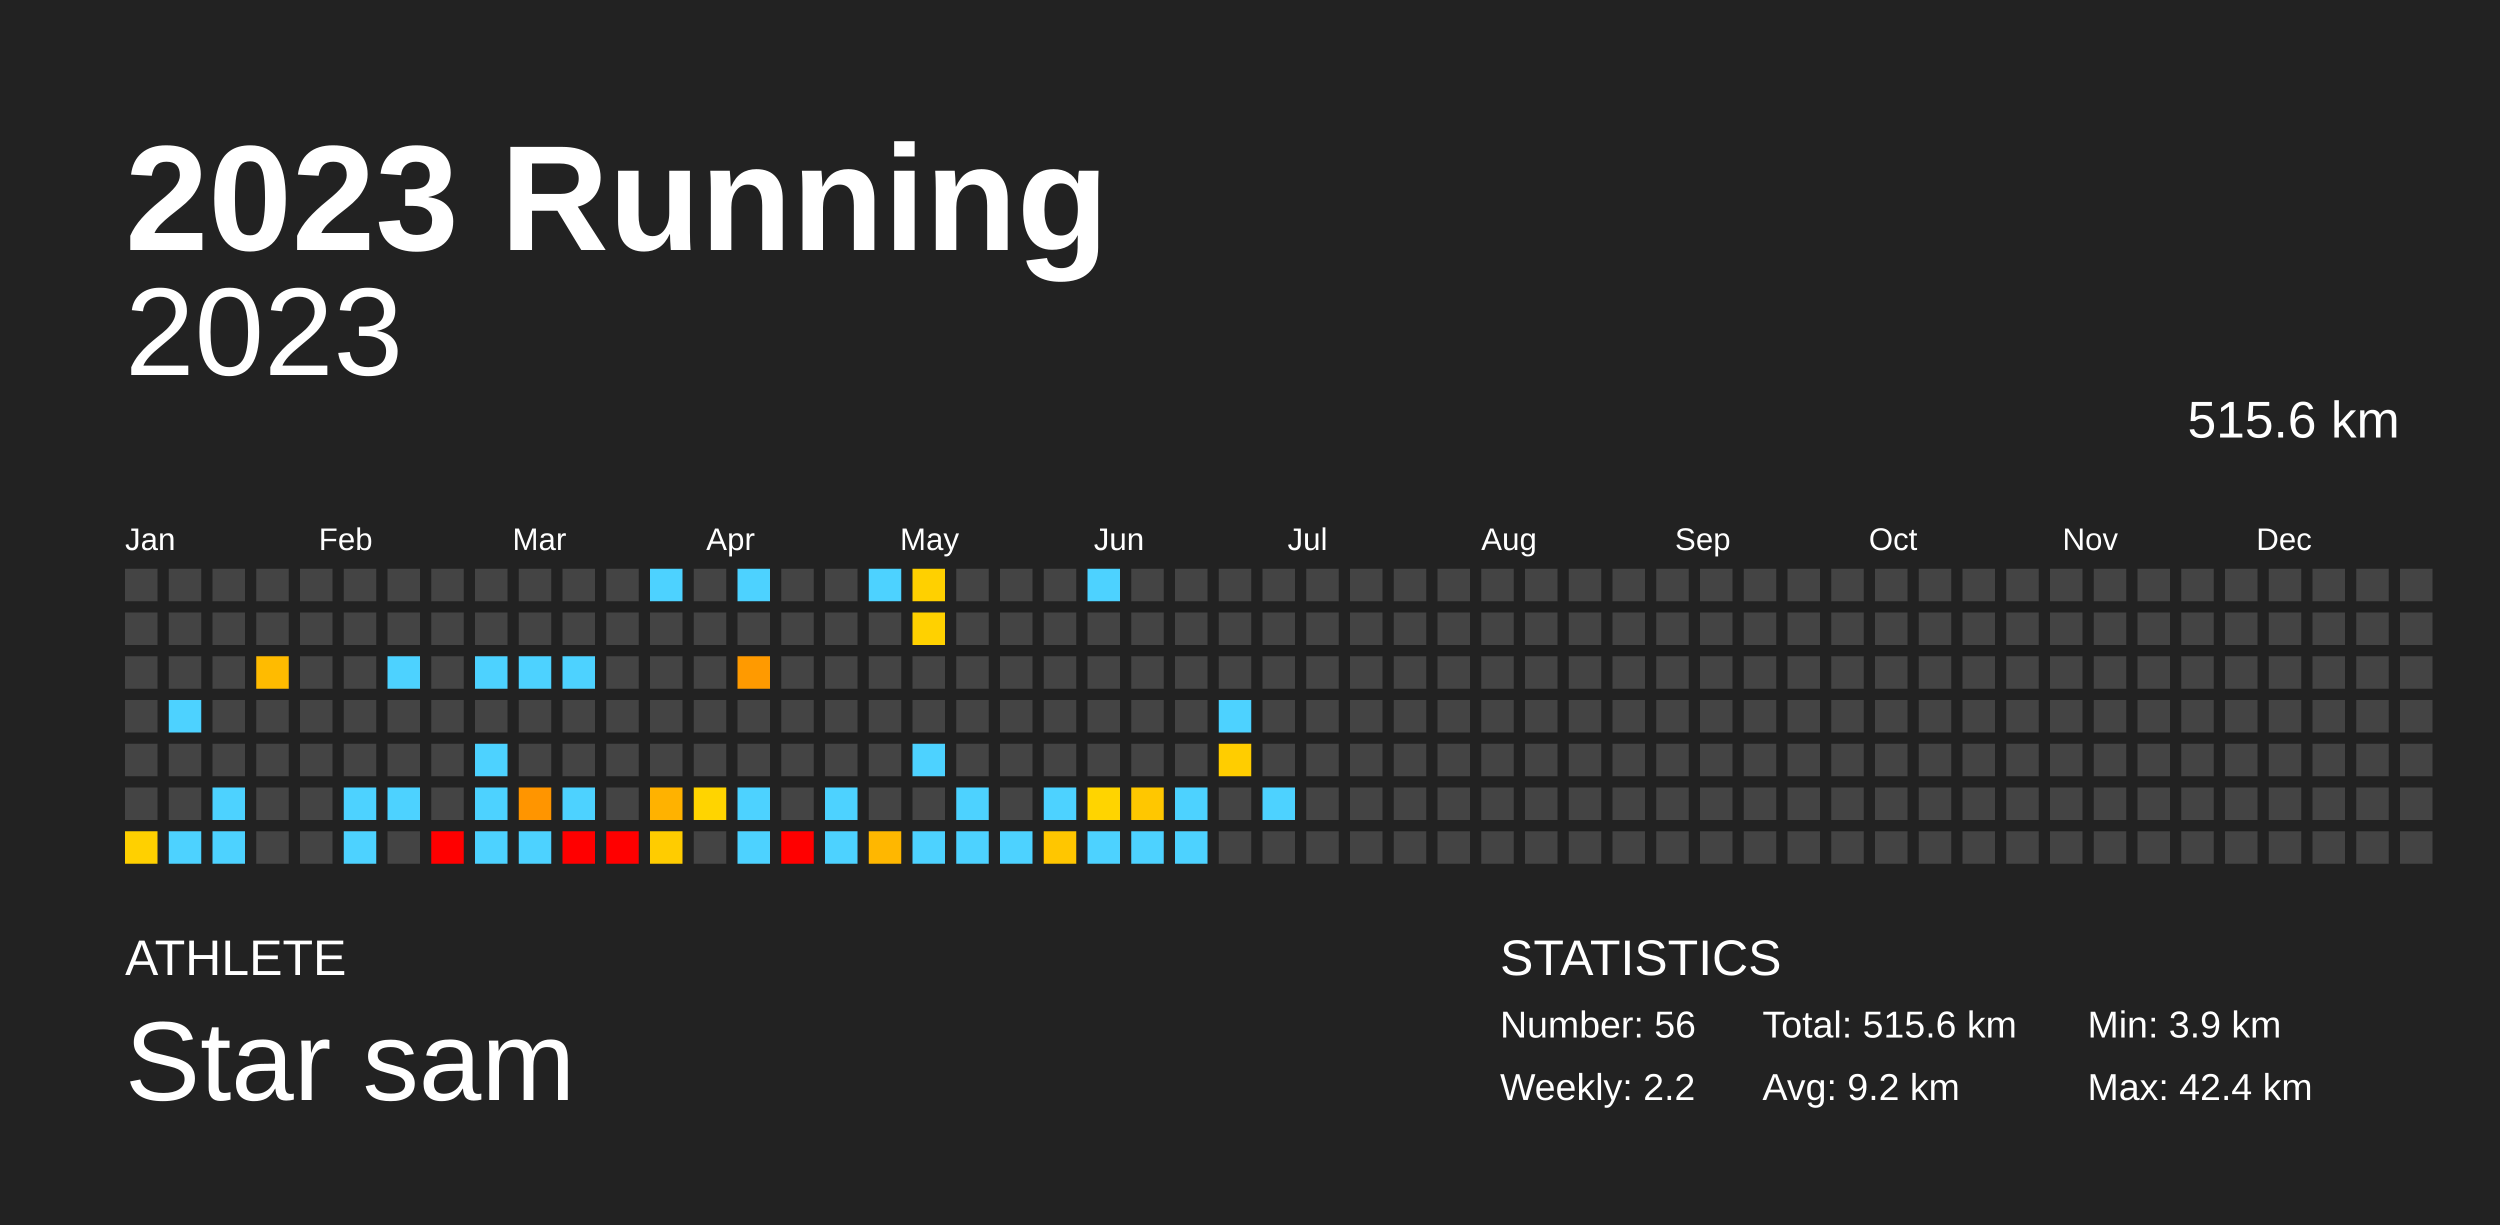
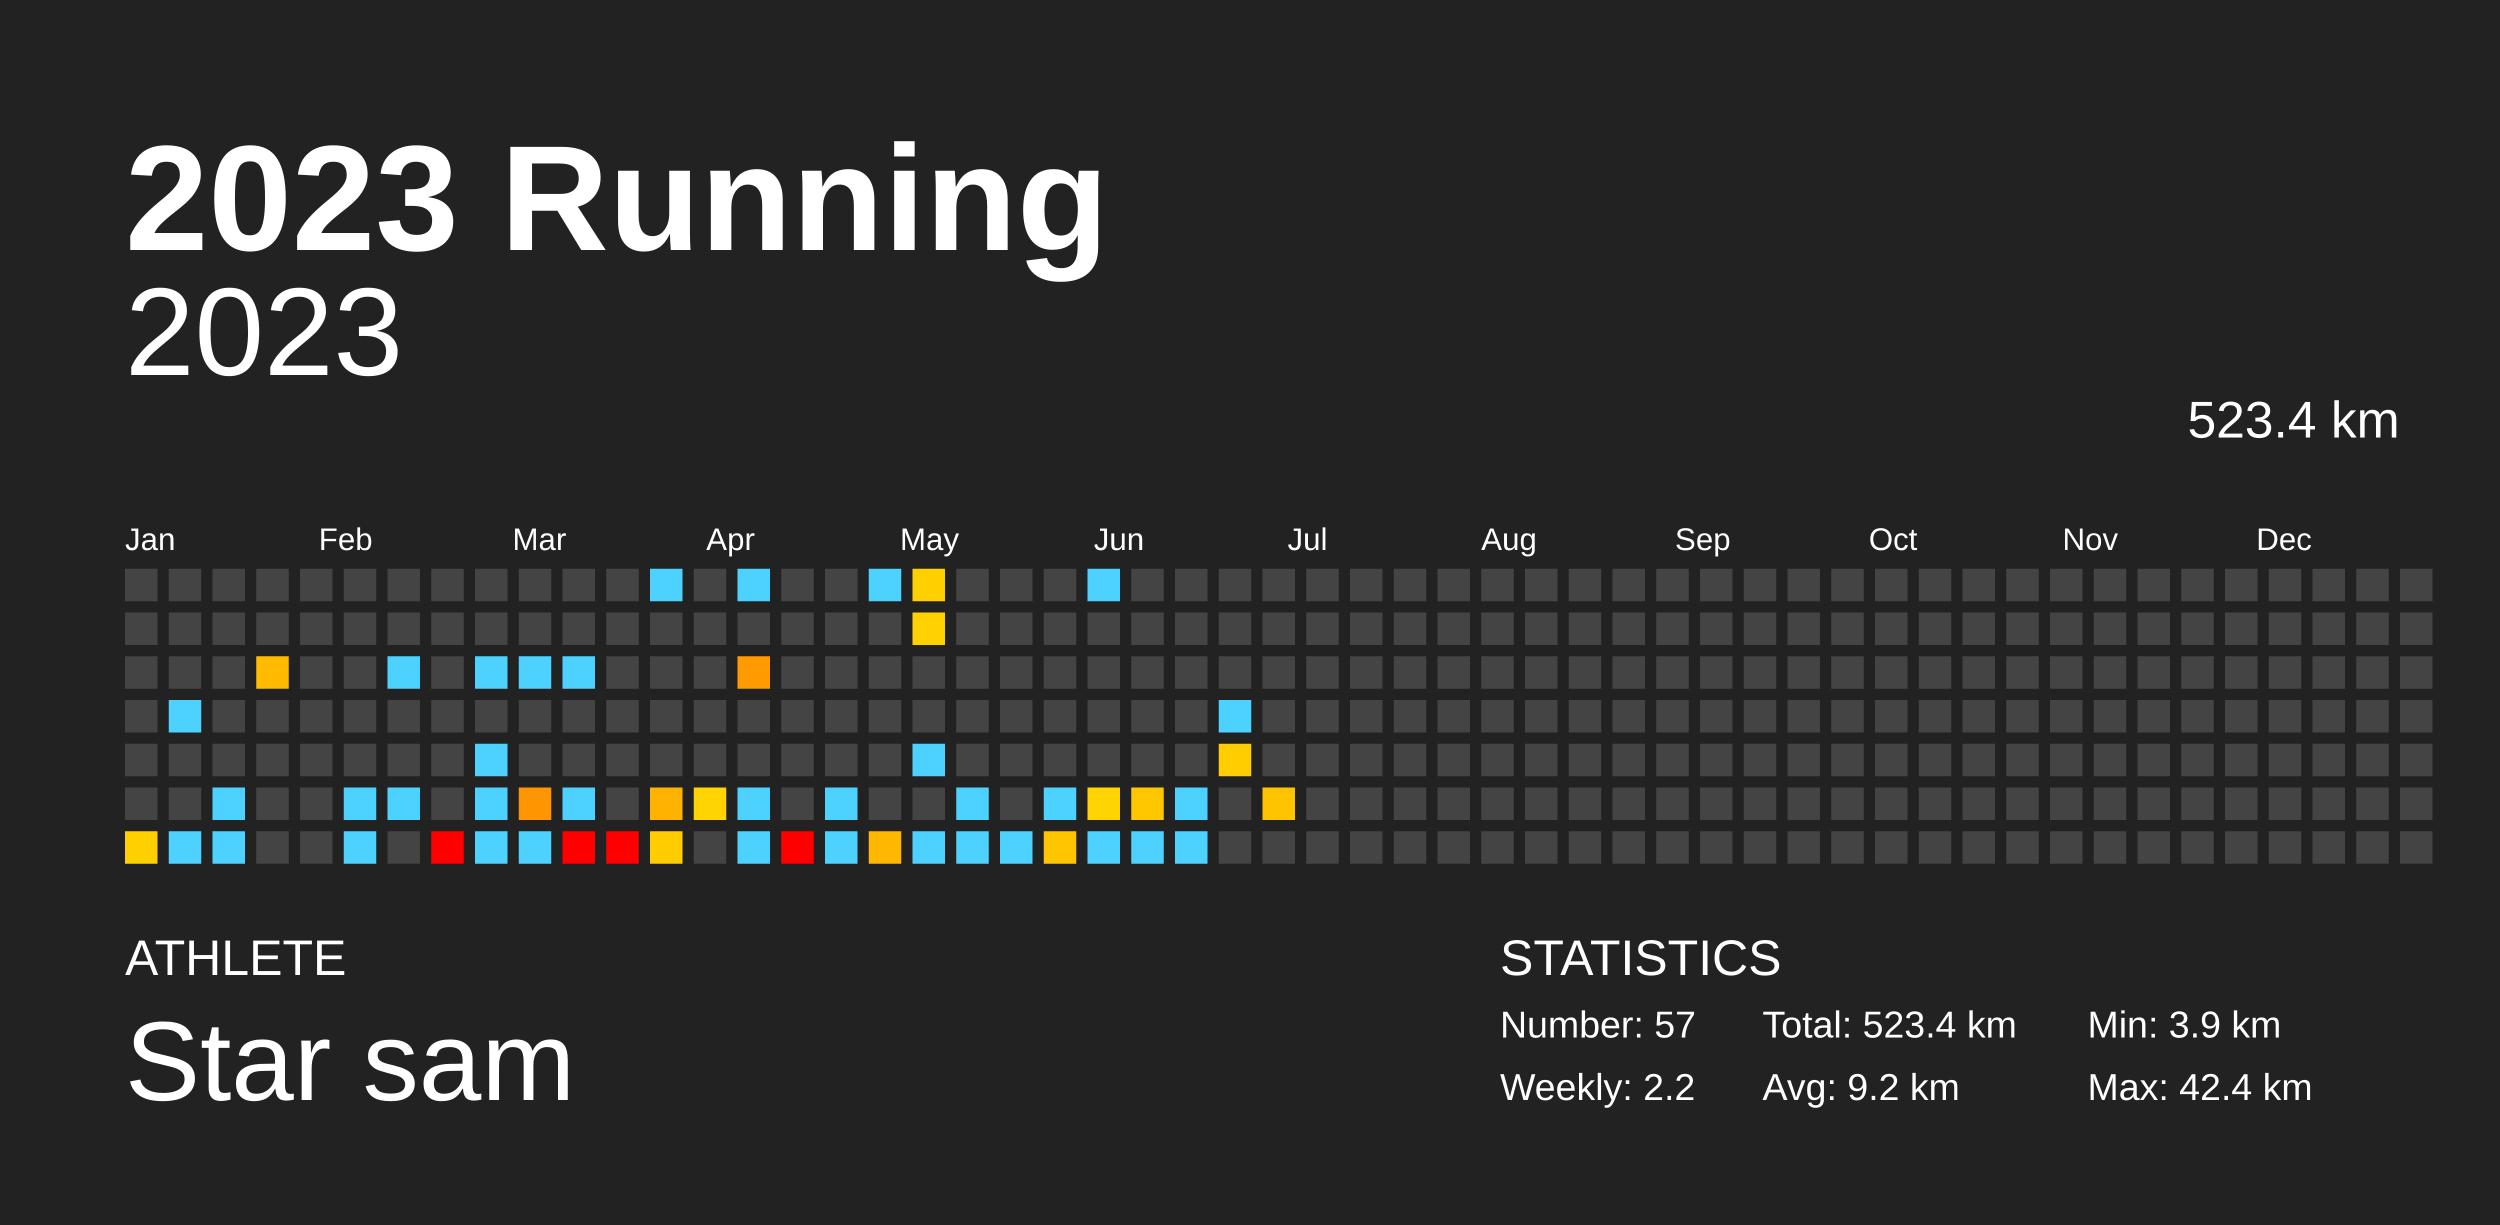
<svg xmlns="http://www.w3.org/2000/svg" baseProfile="full" height="98mm" version="1.1" viewBox="0,0,200,98" width="200mm">
  <defs />
  <rect fill="#222222" height="98" width="200" x="0" y="0" />
  <text fill="#FFFFFF" style="font-size:12px; font-family:Arial; font-weight:bold;" x="10" y="20">2023 Running</text>
  <text fill="#FFFFFF" style="font-size:4px; font-family:Arial" x="10" y="78">ATHLETE</text>
  <text fill="#FFFFFF" style="font-size:9px; font-family:Arial" x="10" y="88">Star sam</text>
  <text fill="#FFFFFF" style="font-size:4px; font-family:Arial" x="120" y="78">STATISTICS</text>
-   <text fill="#FFFFFF" style="font-size:3px; font-family:Arial" x="120" y="83">Number: 56</text>
+   <text fill="#FFFFFF" style="font-size:3px; font-family:Arial" x="120" y="83">Number: 57</text>
  <text fill="#FFFFFF" style="font-size:3px; font-family:Arial" x="120" y="88">Weekly: 2.2</text>
-   <text fill="#FFFFFF" style="font-size:3px; font-family:Arial" x="141" y="83">Total: 515.6 km</text>
+   <text fill="#FFFFFF" style="font-size:3px; font-family:Arial" x="141" y="83">Total: 523.4 km</text>
  <text fill="#FFFFFF" style="font-size:3px; font-family:Arial" x="141" y="88">Avg: 9.2 km</text>
  <text fill="#FFFFFF" style="font-size:3px; font-family:Arial" x="167" y="83">Min: 3.9 km</text>
  <text fill="#FFFFFF" style="font-size:3px; font-family:Arial" x="167" y="88">Max: 42.4 km</text>
  <text alignment-baseline="hanging" fill="#FFFFFF" style="font-size:10.0px; font-family:Arial;" x="10" y="30">2023</text>
-   <text alignment-baseline="hanging" fill="#FFFFFF" style="font-size:4.125px; font-family:Arial;" x="175" y="35">515.6 km</text>
+   <text alignment-baseline="hanging" fill="#FFFFFF" style="font-size:4.125px; font-family:Arial;" x="175" y="35">523.4 km</text>
  <text fill="#FFFFFF" style="font-size:2.5px; font-family:Arial" x="10.0" y="44">Jan</text>
  <text fill="#FFFFFF" style="font-size:2.5px; font-family:Arial" x="25.5" y="44">Feb</text>
  <text fill="#FFFFFF" style="font-size:2.5px; font-family:Arial" x="41.0" y="44">Mar</text>
  <text fill="#FFFFFF" style="font-size:2.5px; font-family:Arial" x="56.5" y="44">Apr</text>
  <text fill="#FFFFFF" style="font-size:2.5px; font-family:Arial" x="72.0" y="44">May</text>
  <text fill="#FFFFFF" style="font-size:2.5px; font-family:Arial" x="87.5" y="44">Jun</text>
  <text fill="#FFFFFF" style="font-size:2.5px; font-family:Arial" x="103.0" y="44">Jul</text>
  <text fill="#FFFFFF" style="font-size:2.5px; font-family:Arial" x="118.5" y="44">Aug</text>
  <text fill="#FFFFFF" style="font-size:2.5px; font-family:Arial" x="134.0" y="44">Sep</text>
  <text fill="#FFFFFF" style="font-size:2.5px; font-family:Arial" x="149.5" y="44">Oct</text>
  <text fill="#FFFFFF" style="font-size:2.5px; font-family:Arial" x="165.0" y="44">Nov</text>
  <text fill="#FFFFFF" style="font-size:2.5px; font-family:Arial" x="180.5" y="44">Dec</text>
  <rect fill="#444444" height="2.6" width="2.6" x="10.0" y="45.5" />
  <rect fill="#444444" height="2.6" width="2.6" x="10.0" y="49.0" />
  <rect fill="#444444" height="2.6" width="2.6" x="10.0" y="52.5" />
  <rect fill="#444444" height="2.6" width="2.6" x="10.0" y="56.0" />
  <rect fill="#444444" height="2.6" width="2.6" x="10.0" y="59.5" />
  <rect fill="#444444" height="2.6" width="2.6" x="10.0" y="63.0" />
  <rect fill="#ffd000" height="2.6" width="2.6" x="10.0" y="66.5" />
  <rect fill="#444444" height="2.6" width="2.6" x="13.5" y="45.5" />
  <rect fill="#444444" height="2.6" width="2.6" x="13.5" y="49.0" />
  <rect fill="#444444" height="2.6" width="2.6" x="13.5" y="52.5" />
  <rect fill="#4dd2ff" height="2.6" width="2.6" x="13.5" y="56.0" />
  <rect fill="#444444" height="2.6" width="2.6" x="13.5" y="59.5" />
  <rect fill="#444444" height="2.6" width="2.6" x="13.5" y="63.0" />
  <rect fill="#4dd2ff" height="2.6" width="2.6" x="13.5" y="66.5" />
  <rect fill="#444444" height="2.6" width="2.6" x="17.0" y="45.5" />
  <rect fill="#444444" height="2.6" width="2.6" x="17.0" y="49.0" />
  <rect fill="#444444" height="2.6" width="2.6" x="17.0" y="52.5" />
  <rect fill="#444444" height="2.6" width="2.6" x="17.0" y="56.0" />
  <rect fill="#444444" height="2.6" width="2.6" x="17.0" y="59.5" />
  <rect fill="#4dd2ff" height="2.6" width="2.6" x="17.0" y="63.0" />
  <rect fill="#4dd2ff" height="2.6" width="2.6" x="17.0" y="66.5" />
  <rect fill="#444444" height="2.6" width="2.6" x="20.5" y="45.5" />
  <rect fill="#444444" height="2.6" width="2.6" x="20.5" y="49.0" />
  <rect fill="#ffbb00" height="2.6" width="2.6" x="20.5" y="52.5" />
  <rect fill="#444444" height="2.6" width="2.6" x="20.5" y="56.0" />
  <rect fill="#444444" height="2.6" width="2.6" x="20.5" y="59.5" />
  <rect fill="#444444" height="2.6" width="2.6" x="20.5" y="63.0" />
  <rect fill="#444444" height="2.6" width="2.6" x="20.5" y="66.5" />
  <rect fill="#444444" height="2.6" width="2.6" x="24.0" y="45.5" />
  <rect fill="#444444" height="2.6" width="2.6" x="24.0" y="49.0" />
  <rect fill="#444444" height="2.6" width="2.6" x="24.0" y="52.5" />
  <rect fill="#444444" height="2.6" width="2.6" x="24.0" y="56.0" />
  <rect fill="#444444" height="2.6" width="2.6" x="24.0" y="59.5" />
  <rect fill="#444444" height="2.6" width="2.6" x="24.0" y="63.0" />
  <rect fill="#444444" height="2.6" width="2.6" x="24.0" y="66.5" />
  <rect fill="#444444" height="2.6" width="2.6" x="27.5" y="45.5" />
  <rect fill="#444444" height="2.6" width="2.6" x="27.5" y="49.0" />
  <rect fill="#444444" height="2.6" width="2.6" x="27.5" y="52.5" />
  <rect fill="#444444" height="2.6" width="2.6" x="27.5" y="56.0" />
  <rect fill="#444444" height="2.6" width="2.6" x="27.5" y="59.5" />
  <rect fill="#4dd2ff" height="2.6" width="2.6" x="27.5" y="63.0" />
  <rect fill="#4dd2ff" height="2.6" width="2.6" x="27.5" y="66.5" />
  <rect fill="#444444" height="2.6" width="2.6" x="31.0" y="45.5" />
  <rect fill="#444444" height="2.6" width="2.6" x="31.0" y="49.0" />
  <rect fill="#4dd2ff" height="2.6" width="2.6" x="31.0" y="52.5" />
  <rect fill="#444444" height="2.6" width="2.6" x="31.0" y="56.0" />
  <rect fill="#444444" height="2.6" width="2.6" x="31.0" y="59.5" />
  <rect fill="#4dd2ff" height="2.6" width="2.6" x="31.0" y="63.0" />
  <rect fill="#444444" height="2.6" width="2.6" x="31.0" y="66.5" />
  <rect fill="#444444" height="2.6" width="2.6" x="34.5" y="45.5" />
  <rect fill="#444444" height="2.6" width="2.6" x="34.5" y="49.0" />
  <rect fill="#444444" height="2.6" width="2.6" x="34.5" y="52.5" />
  <rect fill="#444444" height="2.6" width="2.6" x="34.5" y="56.0" />
  <rect fill="#444444" height="2.6" width="2.6" x="34.5" y="59.5" />
  <rect fill="#444444" height="2.6" width="2.6" x="34.5" y="63.0" />
  <rect fill="red" height="2.6" width="2.6" x="34.5" y="66.5" />
  <rect fill="#444444" height="2.6" width="2.6" x="38.0" y="45.5" />
  <rect fill="#444444" height="2.6" width="2.6" x="38.0" y="49.0" />
  <rect fill="#4dd2ff" height="2.6" width="2.6" x="38.0" y="52.5" />
  <rect fill="#444444" height="2.6" width="2.6" x="38.0" y="56.0" />
  <rect fill="#4dd2ff" height="2.6" width="2.6" x="38.0" y="59.5" />
  <rect fill="#4dd2ff" height="2.6" width="2.6" x="38.0" y="63.0" />
  <rect fill="#4dd2ff" height="2.6" width="2.6" x="38.0" y="66.5" />
  <rect fill="#444444" height="2.6" width="2.6" x="41.5" y="45.5" />
  <rect fill="#444444" height="2.6" width="2.6" x="41.5" y="49.0" />
  <rect fill="#4dd2ff" height="2.6" width="2.6" x="41.5" y="52.5" />
  <rect fill="#444444" height="2.6" width="2.6" x="41.5" y="56.0" />
  <rect fill="#444444" height="2.6" width="2.6" x="41.5" y="59.5" />
  <rect fill="#ff9500" height="2.6" width="2.6" x="41.5" y="63.0" />
  <rect fill="#4dd2ff" height="2.6" width="2.6" x="41.5" y="66.5" />
  <rect fill="#444444" height="2.6" width="2.6" x="45.0" y="45.5" />
  <rect fill="#444444" height="2.6" width="2.6" x="45.0" y="49.0" />
  <rect fill="#4dd2ff" height="2.6" width="2.6" x="45.0" y="52.5" />
  <rect fill="#444444" height="2.6" width="2.6" x="45.0" y="56.0" />
  <rect fill="#444444" height="2.6" width="2.6" x="45.0" y="59.5" />
  <rect fill="#4dd2ff" height="2.6" width="2.6" x="45.0" y="63.0" />
  <rect fill="red" height="2.6" width="2.6" x="45.0" y="66.5" />
  <rect fill="#444444" height="2.6" width="2.6" x="48.5" y="45.5" />
  <rect fill="#444444" height="2.6" width="2.6" x="48.5" y="49.0" />
  <rect fill="#444444" height="2.6" width="2.6" x="48.5" y="52.5" />
  <rect fill="#444444" height="2.6" width="2.6" x="48.5" y="56.0" />
  <rect fill="#444444" height="2.6" width="2.6" x="48.5" y="59.5" />
  <rect fill="#444444" height="2.6" width="2.6" x="48.5" y="63.0" />
  <rect fill="red" height="2.6" width="2.6" x="48.5" y="66.5" />
  <rect fill="#4dd2ff" height="2.6" width="2.6" x="52.0" y="45.5" />
  <rect fill="#444444" height="2.6" width="2.6" x="52.0" y="49.0" />
  <rect fill="#444444" height="2.6" width="2.6" x="52.0" y="52.5" />
  <rect fill="#444444" height="2.6" width="2.6" x="52.0" y="56.0" />
  <rect fill="#444444" height="2.6" width="2.6" x="52.0" y="59.5" />
  <rect fill="#ffb200" height="2.6" width="2.6" x="52.0" y="63.0" />
  <rect fill="#ffcc00" height="2.6" width="2.6" x="52.0" y="66.5" />
  <rect fill="#444444" height="2.6" width="2.6" x="55.5" y="45.5" />
  <rect fill="#444444" height="2.6" width="2.6" x="55.5" y="49.0" />
  <rect fill="#444444" height="2.6" width="2.6" x="55.5" y="52.5" />
  <rect fill="#444444" height="2.6" width="2.6" x="55.5" y="56.0" />
  <rect fill="#444444" height="2.6" width="2.6" x="55.5" y="59.5" />
  <rect fill="#ffd400" height="2.6" width="2.6" x="55.5" y="63.0" />
  <rect fill="#444444" height="2.6" width="2.6" x="55.5" y="66.5" />
  <rect fill="#4dd2ff" height="2.6" width="2.6" x="59.0" y="45.5" />
  <rect fill="#444444" height="2.6" width="2.6" x="59.0" y="49.0" />
  <rect fill="#ff9a00" height="2.6" width="2.6" x="59.0" y="52.5" />
  <rect fill="#444444" height="2.6" width="2.6" x="59.0" y="56.0" />
  <rect fill="#444444" height="2.6" width="2.6" x="59.0" y="59.5" />
  <rect fill="#4dd2ff" height="2.6" width="2.6" x="59.0" y="63.0" />
  <rect fill="#4dd2ff" height="2.6" width="2.6" x="59.0" y="66.5" />
  <rect fill="#444444" height="2.6" width="2.6" x="62.5" y="45.5" />
  <rect fill="#444444" height="2.6" width="2.6" x="62.5" y="49.0" />
  <rect fill="#444444" height="2.6" width="2.6" x="62.5" y="52.5" />
  <rect fill="#444444" height="2.6" width="2.6" x="62.5" y="56.0" />
  <rect fill="#444444" height="2.6" width="2.6" x="62.5" y="59.5" />
  <rect fill="#444444" height="2.6" width="2.6" x="62.5" y="63.0" />
  <rect fill="red" height="2.6" width="2.6" x="62.5" y="66.5" />
  <rect fill="#444444" height="2.6" width="2.6" x="66.0" y="45.5" />
  <rect fill="#444444" height="2.6" width="2.6" x="66.0" y="49.0" />
  <rect fill="#444444" height="2.6" width="2.6" x="66.0" y="52.5" />
  <rect fill="#444444" height="2.6" width="2.6" x="66.0" y="56.0" />
  <rect fill="#444444" height="2.6" width="2.6" x="66.0" y="59.5" />
  <rect fill="#4dd2ff" height="2.6" width="2.6" x="66.0" y="63.0" />
  <rect fill="#4dd2ff" height="2.6" width="2.6" x="66.0" y="66.5" />
  <rect fill="#4dd2ff" height="2.6" width="2.6" x="69.5" y="45.5" />
  <rect fill="#444444" height="2.6" width="2.6" x="69.5" y="49.0" />
  <rect fill="#444444" height="2.6" width="2.6" x="69.5" y="52.5" />
  <rect fill="#444444" height="2.6" width="2.6" x="69.5" y="56.0" />
  <rect fill="#444444" height="2.6" width="2.6" x="69.5" y="59.5" />
  <rect fill="#444444" height="2.6" width="2.6" x="69.5" y="63.0" />
  <rect fill="#ffb700" height="2.6" width="2.6" x="69.5" y="66.5" />
  <rect fill="#ffd000" height="2.6" width="2.6" x="73.0" y="45.5" />
  <rect fill="#ffd100" height="2.6" width="2.6" x="73.0" y="49.0" />
  <rect fill="#444444" height="2.6" width="2.6" x="73.0" y="52.5" />
  <rect fill="#444444" height="2.6" width="2.6" x="73.0" y="56.0" />
  <rect fill="#4dd2ff" height="2.6" width="2.6" x="73.0" y="59.5" />
  <rect fill="#444444" height="2.6" width="2.6" x="73.0" y="63.0" />
  <rect fill="#4dd2ff" height="2.6" width="2.6" x="73.0" y="66.5" />
  <rect fill="#444444" height="2.6" width="2.6" x="76.5" y="45.5" />
  <rect fill="#444444" height="2.6" width="2.6" x="76.5" y="49.0" />
  <rect fill="#444444" height="2.6" width="2.6" x="76.5" y="52.5" />
  <rect fill="#444444" height="2.6" width="2.6" x="76.5" y="56.0" />
  <rect fill="#444444" height="2.6" width="2.6" x="76.5" y="59.5" />
  <rect fill="#4dd2ff" height="2.6" width="2.6" x="76.5" y="63.0" />
  <rect fill="#4dd2ff" height="2.6" width="2.6" x="76.5" y="66.5" />
  <rect fill="#444444" height="2.6" width="2.6" x="80.0" y="45.5" />
  <rect fill="#444444" height="2.6" width="2.6" x="80.0" y="49.0" />
  <rect fill="#444444" height="2.6" width="2.6" x="80.0" y="52.5" />
  <rect fill="#444444" height="2.6" width="2.6" x="80.0" y="56.0" />
  <rect fill="#444444" height="2.6" width="2.6" x="80.0" y="59.5" />
  <rect fill="#444444" height="2.6" width="2.6" x="80.0" y="63.0" />
  <rect fill="#4dd2ff" height="2.6" width="2.6" x="80.0" y="66.5" />
  <rect fill="#444444" height="2.6" width="2.6" x="83.5" y="45.5" />
  <rect fill="#444444" height="2.6" width="2.6" x="83.5" y="49.0" />
  <rect fill="#444444" height="2.6" width="2.6" x="83.5" y="52.5" />
  <rect fill="#444444" height="2.6" width="2.6" x="83.5" y="56.0" />
  <rect fill="#444444" height="2.6" width="2.6" x="83.5" y="59.5" />
  <rect fill="#4dd2ff" height="2.6" width="2.6" x="83.5" y="63.0" />
  <rect fill="#ffc600" height="2.6" width="2.6" x="83.5" y="66.5" />
  <rect fill="#4dd2ff" height="2.6" width="2.6" x="87.0" y="45.5" />
  <rect fill="#444444" height="2.6" width="2.6" x="87.0" y="49.0" />
  <rect fill="#444444" height="2.6" width="2.6" x="87.0" y="52.5" />
  <rect fill="#444444" height="2.6" width="2.6" x="87.0" y="56.0" />
  <rect fill="#444444" height="2.6" width="2.6" x="87.0" y="59.5" />
  <rect fill="#ffd400" height="2.6" width="2.6" x="87.0" y="63.0" />
  <rect fill="#4dd2ff" height="2.6" width="2.6" x="87.0" y="66.5" />
  <rect fill="#444444" height="2.6" width="2.6" x="90.5" y="45.5" />
  <rect fill="#444444" height="2.6" width="2.6" x="90.5" y="49.0" />
  <rect fill="#444444" height="2.6" width="2.6" x="90.5" y="52.5" />
  <rect fill="#444444" height="2.6" width="2.6" x="90.5" y="56.0" />
  <rect fill="#444444" height="2.6" width="2.6" x="90.5" y="59.5" />
  <rect fill="#ffc700" height="2.6" width="2.6" x="90.5" y="63.0" />
  <rect fill="#4dd2ff" height="2.6" width="2.6" x="90.5" y="66.5" />
  <rect fill="#444444" height="2.6" width="2.6" x="94.0" y="45.5" />
  <rect fill="#444444" height="2.6" width="2.6" x="94.0" y="49.0" />
  <rect fill="#444444" height="2.6" width="2.6" x="94.0" y="52.5" />
  <rect fill="#444444" height="2.6" width="2.6" x="94.0" y="56.0" />
  <rect fill="#444444" height="2.6" width="2.6" x="94.0" y="59.5" />
  <rect fill="#4dd2ff" height="2.6" width="2.6" x="94.0" y="63.0" />
  <rect fill="#4dd2ff" height="2.6" width="2.6" x="94.0" y="66.5" />
  <rect fill="#444444" height="2.6" width="2.6" x="97.5" y="45.5" />
  <rect fill="#444444" height="2.6" width="2.6" x="97.5" y="49.0" />
  <rect fill="#444444" height="2.6" width="2.6" x="97.5" y="52.5" />
  <rect fill="#4dd2ff" height="2.6" width="2.6" x="97.5" y="56.0" />
  <rect fill="#ffcd00" height="2.6" width="2.6" x="97.5" y="59.5" />
  <rect fill="#444444" height="2.6" width="2.6" x="97.5" y="63.0" />
  <rect fill="#444444" height="2.6" width="2.6" x="97.5" y="66.5" />
  <rect fill="#444444" height="2.6" width="2.6" x="101.0" y="45.5" />
  <rect fill="#444444" height="2.6" width="2.6" x="101.0" y="49.0" />
  <rect fill="#444444" height="2.6" width="2.6" x="101.0" y="52.5" />
  <rect fill="#444444" height="2.6" width="2.6" x="101.0" y="56.0" />
  <rect fill="#444444" height="2.6" width="2.6" x="101.0" y="59.5" />
-   <rect fill="#4dd2ff" height="2.6" width="2.6" x="101.0" y="63.0" />
+   <rect fill="#ffc400" height="2.6" width="2.6" x="101.0" y="63.0" />
  <rect fill="#444444" height="2.6" width="2.6" x="101.0" y="66.5" />
  <rect fill="#444444" height="2.6" width="2.6" x="104.5" y="45.5" />
  <rect fill="#444444" height="2.6" width="2.6" x="104.5" y="49.0" />
  <rect fill="#444444" height="2.6" width="2.6" x="104.5" y="52.5" />
  <rect fill="#444444" height="2.6" width="2.6" x="104.5" y="56.0" />
  <rect fill="#444444" height="2.6" width="2.6" x="104.5" y="59.5" />
  <rect fill="#444444" height="2.6" width="2.6" x="104.5" y="63.0" />
  <rect fill="#444444" height="2.6" width="2.6" x="104.5" y="66.5" />
  <rect fill="#444444" height="2.6" width="2.6" x="108.0" y="45.5" />
  <rect fill="#444444" height="2.6" width="2.6" x="108.0" y="49.0" />
  <rect fill="#444444" height="2.6" width="2.6" x="108.0" y="52.5" />
  <rect fill="#444444" height="2.6" width="2.6" x="108.0" y="56.0" />
  <rect fill="#444444" height="2.6" width="2.6" x="108.0" y="59.5" />
  <rect fill="#444444" height="2.6" width="2.6" x="108.0" y="63.0" />
  <rect fill="#444444" height="2.6" width="2.6" x="108.0" y="66.5" />
  <rect fill="#444444" height="2.6" width="2.6" x="111.5" y="45.5" />
  <rect fill="#444444" height="2.6" width="2.6" x="111.5" y="49.0" />
  <rect fill="#444444" height="2.6" width="2.6" x="111.5" y="52.5" />
  <rect fill="#444444" height="2.6" width="2.6" x="111.5" y="56.0" />
  <rect fill="#444444" height="2.6" width="2.6" x="111.5" y="59.5" />
  <rect fill="#444444" height="2.6" width="2.6" x="111.5" y="63.0" />
  <rect fill="#444444" height="2.6" width="2.6" x="111.5" y="66.5" />
  <rect fill="#444444" height="2.6" width="2.6" x="115.0" y="45.5" />
  <rect fill="#444444" height="2.6" width="2.6" x="115.0" y="49.0" />
  <rect fill="#444444" height="2.6" width="2.6" x="115.0" y="52.5" />
  <rect fill="#444444" height="2.6" width="2.6" x="115.0" y="56.0" />
  <rect fill="#444444" height="2.6" width="2.6" x="115.0" y="59.5" />
  <rect fill="#444444" height="2.6" width="2.6" x="115.0" y="63.0" />
  <rect fill="#444444" height="2.6" width="2.6" x="115.0" y="66.5" />
  <rect fill="#444444" height="2.6" width="2.6" x="118.5" y="45.5" />
  <rect fill="#444444" height="2.6" width="2.6" x="118.5" y="49.0" />
  <rect fill="#444444" height="2.6" width="2.6" x="118.5" y="52.5" />
  <rect fill="#444444" height="2.6" width="2.6" x="118.5" y="56.0" />
  <rect fill="#444444" height="2.6" width="2.6" x="118.5" y="59.5" />
  <rect fill="#444444" height="2.6" width="2.6" x="118.5" y="63.0" />
  <rect fill="#444444" height="2.6" width="2.6" x="118.5" y="66.5" />
  <rect fill="#444444" height="2.6" width="2.6" x="122.0" y="45.5" />
  <rect fill="#444444" height="2.6" width="2.6" x="122.0" y="49.0" />
  <rect fill="#444444" height="2.6" width="2.6" x="122.0" y="52.5" />
  <rect fill="#444444" height="2.6" width="2.6" x="122.0" y="56.0" />
  <rect fill="#444444" height="2.6" width="2.6" x="122.0" y="59.5" />
  <rect fill="#444444" height="2.6" width="2.6" x="122.0" y="63.0" />
  <rect fill="#444444" height="2.6" width="2.6" x="122.0" y="66.5" />
  <rect fill="#444444" height="2.6" width="2.6" x="125.5" y="45.5" />
  <rect fill="#444444" height="2.6" width="2.6" x="125.5" y="49.0" />
  <rect fill="#444444" height="2.6" width="2.6" x="125.5" y="52.5" />
  <rect fill="#444444" height="2.6" width="2.6" x="125.5" y="56.0" />
  <rect fill="#444444" height="2.6" width="2.6" x="125.5" y="59.5" />
  <rect fill="#444444" height="2.6" width="2.6" x="125.5" y="63.0" />
  <rect fill="#444444" height="2.6" width="2.6" x="125.5" y="66.5" />
  <rect fill="#444444" height="2.6" width="2.6" x="129.0" y="45.5" />
  <rect fill="#444444" height="2.6" width="2.6" x="129.0" y="49.0" />
  <rect fill="#444444" height="2.6" width="2.6" x="129.0" y="52.5" />
  <rect fill="#444444" height="2.6" width="2.6" x="129.0" y="56.0" />
  <rect fill="#444444" height="2.6" width="2.6" x="129.0" y="59.5" />
  <rect fill="#444444" height="2.6" width="2.6" x="129.0" y="63.0" />
  <rect fill="#444444" height="2.6" width="2.6" x="129.0" y="66.5" />
  <rect fill="#444444" height="2.6" width="2.6" x="132.5" y="45.5" />
  <rect fill="#444444" height="2.6" width="2.6" x="132.5" y="49.0" />
  <rect fill="#444444" height="2.6" width="2.6" x="132.5" y="52.5" />
  <rect fill="#444444" height="2.6" width="2.6" x="132.5" y="56.0" />
  <rect fill="#444444" height="2.6" width="2.6" x="132.5" y="59.5" />
  <rect fill="#444444" height="2.6" width="2.6" x="132.5" y="63.0" />
  <rect fill="#444444" height="2.6" width="2.6" x="132.5" y="66.5" />
  <rect fill="#444444" height="2.6" width="2.6" x="136.0" y="45.5" />
  <rect fill="#444444" height="2.6" width="2.6" x="136.0" y="49.0" />
  <rect fill="#444444" height="2.6" width="2.6" x="136.0" y="52.5" />
  <rect fill="#444444" height="2.6" width="2.6" x="136.0" y="56.0" />
  <rect fill="#444444" height="2.6" width="2.6" x="136.0" y="59.5" />
  <rect fill="#444444" height="2.6" width="2.6" x="136.0" y="63.0" />
  <rect fill="#444444" height="2.6" width="2.6" x="136.0" y="66.5" />
  <rect fill="#444444" height="2.6" width="2.6" x="139.5" y="45.5" />
  <rect fill="#444444" height="2.6" width="2.6" x="139.5" y="49.0" />
  <rect fill="#444444" height="2.6" width="2.6" x="139.5" y="52.5" />
  <rect fill="#444444" height="2.6" width="2.6" x="139.5" y="56.0" />
  <rect fill="#444444" height="2.6" width="2.6" x="139.5" y="59.5" />
  <rect fill="#444444" height="2.6" width="2.6" x="139.5" y="63.0" />
  <rect fill="#444444" height="2.6" width="2.6" x="139.5" y="66.5" />
  <rect fill="#444444" height="2.6" width="2.6" x="143.0" y="45.5" />
  <rect fill="#444444" height="2.6" width="2.6" x="143.0" y="49.0" />
  <rect fill="#444444" height="2.6" width="2.6" x="143.0" y="52.5" />
  <rect fill="#444444" height="2.6" width="2.6" x="143.0" y="56.0" />
  <rect fill="#444444" height="2.6" width="2.6" x="143.0" y="59.5" />
  <rect fill="#444444" height="2.6" width="2.6" x="143.0" y="63.0" />
  <rect fill="#444444" height="2.6" width="2.6" x="143.0" y="66.5" />
  <rect fill="#444444" height="2.6" width="2.6" x="146.5" y="45.5" />
  <rect fill="#444444" height="2.6" width="2.6" x="146.5" y="49.0" />
  <rect fill="#444444" height="2.6" width="2.6" x="146.5" y="52.5" />
  <rect fill="#444444" height="2.6" width="2.6" x="146.5" y="56.0" />
  <rect fill="#444444" height="2.6" width="2.6" x="146.5" y="59.5" />
  <rect fill="#444444" height="2.6" width="2.6" x="146.5" y="63.0" />
  <rect fill="#444444" height="2.6" width="2.6" x="146.5" y="66.5" />
  <rect fill="#444444" height="2.6" width="2.6" x="150.0" y="45.5" />
  <rect fill="#444444" height="2.6" width="2.6" x="150.0" y="49.0" />
  <rect fill="#444444" height="2.6" width="2.6" x="150.0" y="52.5" />
  <rect fill="#444444" height="2.6" width="2.6" x="150.0" y="56.0" />
  <rect fill="#444444" height="2.6" width="2.6" x="150.0" y="59.5" />
  <rect fill="#444444" height="2.6" width="2.6" x="150.0" y="63.0" />
  <rect fill="#444444" height="2.6" width="2.6" x="150.0" y="66.5" />
  <rect fill="#444444" height="2.6" width="2.6" x="153.5" y="45.5" />
  <rect fill="#444444" height="2.6" width="2.6" x="153.5" y="49.0" />
  <rect fill="#444444" height="2.6" width="2.6" x="153.5" y="52.5" />
  <rect fill="#444444" height="2.6" width="2.6" x="153.5" y="56.0" />
  <rect fill="#444444" height="2.6" width="2.6" x="153.5" y="59.5" />
  <rect fill="#444444" height="2.6" width="2.6" x="153.5" y="63.0" />
  <rect fill="#444444" height="2.6" width="2.6" x="153.5" y="66.5" />
  <rect fill="#444444" height="2.6" width="2.6" x="157.0" y="45.5" />
  <rect fill="#444444" height="2.6" width="2.6" x="157.0" y="49.0" />
  <rect fill="#444444" height="2.6" width="2.6" x="157.0" y="52.5" />
  <rect fill="#444444" height="2.6" width="2.6" x="157.0" y="56.0" />
  <rect fill="#444444" height="2.6" width="2.6" x="157.0" y="59.5" />
  <rect fill="#444444" height="2.6" width="2.6" x="157.0" y="63.0" />
  <rect fill="#444444" height="2.6" width="2.6" x="157.0" y="66.5" />
  <rect fill="#444444" height="2.6" width="2.6" x="160.5" y="45.5" />
  <rect fill="#444444" height="2.6" width="2.6" x="160.5" y="49.0" />
  <rect fill="#444444" height="2.6" width="2.6" x="160.5" y="52.5" />
  <rect fill="#444444" height="2.6" width="2.6" x="160.5" y="56.0" />
  <rect fill="#444444" height="2.6" width="2.6" x="160.5" y="59.5" />
  <rect fill="#444444" height="2.6" width="2.6" x="160.5" y="63.0" />
  <rect fill="#444444" height="2.6" width="2.6" x="160.5" y="66.5" />
  <rect fill="#444444" height="2.6" width="2.6" x="164.0" y="45.5" />
  <rect fill="#444444" height="2.6" width="2.6" x="164.0" y="49.0" />
  <rect fill="#444444" height="2.6" width="2.6" x="164.0" y="52.5" />
  <rect fill="#444444" height="2.6" width="2.6" x="164.0" y="56.0" />
  <rect fill="#444444" height="2.6" width="2.6" x="164.0" y="59.5" />
  <rect fill="#444444" height="2.6" width="2.6" x="164.0" y="63.0" />
  <rect fill="#444444" height="2.6" width="2.6" x="164.0" y="66.5" />
  <rect fill="#444444" height="2.6" width="2.6" x="167.5" y="45.5" />
  <rect fill="#444444" height="2.6" width="2.6" x="167.5" y="49.0" />
  <rect fill="#444444" height="2.6" width="2.6" x="167.5" y="52.5" />
  <rect fill="#444444" height="2.6" width="2.6" x="167.5" y="56.0" />
  <rect fill="#444444" height="2.6" width="2.6" x="167.5" y="59.5" />
  <rect fill="#444444" height="2.6" width="2.6" x="167.5" y="63.0" />
  <rect fill="#444444" height="2.6" width="2.6" x="167.5" y="66.5" />
  <rect fill="#444444" height="2.6" width="2.6" x="171.0" y="45.5" />
  <rect fill="#444444" height="2.6" width="2.6" x="171.0" y="49.0" />
  <rect fill="#444444" height="2.6" width="2.6" x="171.0" y="52.5" />
  <rect fill="#444444" height="2.6" width="2.6" x="171.0" y="56.0" />
  <rect fill="#444444" height="2.6" width="2.6" x="171.0" y="59.5" />
  <rect fill="#444444" height="2.6" width="2.6" x="171.0" y="63.0" />
  <rect fill="#444444" height="2.6" width="2.6" x="171.0" y="66.5" />
  <rect fill="#444444" height="2.6" width="2.6" x="174.5" y="45.5" />
  <rect fill="#444444" height="2.6" width="2.6" x="174.5" y="49.0" />
  <rect fill="#444444" height="2.6" width="2.6" x="174.5" y="52.5" />
  <rect fill="#444444" height="2.6" width="2.6" x="174.5" y="56.0" />
  <rect fill="#444444" height="2.6" width="2.6" x="174.5" y="59.5" />
  <rect fill="#444444" height="2.6" width="2.6" x="174.5" y="63.0" />
  <rect fill="#444444" height="2.6" width="2.6" x="174.5" y="66.5" />
  <rect fill="#444444" height="2.6" width="2.6" x="178.0" y="45.5" />
  <rect fill="#444444" height="2.6" width="2.6" x="178.0" y="49.0" />
  <rect fill="#444444" height="2.6" width="2.6" x="178.0" y="52.5" />
  <rect fill="#444444" height="2.6" width="2.6" x="178.0" y="56.0" />
  <rect fill="#444444" height="2.6" width="2.6" x="178.0" y="59.5" />
  <rect fill="#444444" height="2.6" width="2.6" x="178.0" y="63.0" />
  <rect fill="#444444" height="2.6" width="2.6" x="178.0" y="66.5" />
  <rect fill="#444444" height="2.6" width="2.6" x="181.5" y="45.5" />
  <rect fill="#444444" height="2.6" width="2.6" x="181.5" y="49.0" />
  <rect fill="#444444" height="2.6" width="2.6" x="181.5" y="52.5" />
  <rect fill="#444444" height="2.6" width="2.6" x="181.5" y="56.0" />
  <rect fill="#444444" height="2.6" width="2.6" x="181.5" y="59.5" />
  <rect fill="#444444" height="2.6" width="2.6" x="181.5" y="63.0" />
  <rect fill="#444444" height="2.6" width="2.6" x="181.5" y="66.5" />
  <rect fill="#444444" height="2.6" width="2.6" x="185.0" y="45.5" />
  <rect fill="#444444" height="2.6" width="2.6" x="185.0" y="49.0" />
  <rect fill="#444444" height="2.6" width="2.6" x="185.0" y="52.5" />
  <rect fill="#444444" height="2.6" width="2.6" x="185.0" y="56.0" />
  <rect fill="#444444" height="2.6" width="2.6" x="185.0" y="59.5" />
  <rect fill="#444444" height="2.6" width="2.6" x="185.0" y="63.0" />
  <rect fill="#444444" height="2.6" width="2.6" x="185.0" y="66.5" />
  <rect fill="#444444" height="2.6" width="2.6" x="188.5" y="45.5" />
  <rect fill="#444444" height="2.6" width="2.6" x="188.5" y="49.0" />
  <rect fill="#444444" height="2.6" width="2.6" x="188.5" y="52.5" />
  <rect fill="#444444" height="2.6" width="2.6" x="188.5" y="56.0" />
  <rect fill="#444444" height="2.6" width="2.6" x="188.5" y="59.5" />
  <rect fill="#444444" height="2.6" width="2.6" x="188.5" y="63.0" />
  <rect fill="#444444" height="2.6" width="2.6" x="188.5" y="66.5" />
  <rect fill="#444444" height="2.6" width="2.6" x="192.0" y="45.5" />
  <rect fill="#444444" height="2.6" width="2.6" x="192.0" y="49.0" />
  <rect fill="#444444" height="2.6" width="2.6" x="192.0" y="52.5" />
  <rect fill="#444444" height="2.6" width="2.6" x="192.0" y="56.0" />
  <rect fill="#444444" height="2.6" width="2.6" x="192.0" y="59.5" />
  <rect fill="#444444" height="2.6" width="2.6" x="192.0" y="63.0" />
  <rect fill="#444444" height="2.6" width="2.6" x="192.0" y="66.5" />
</svg>
